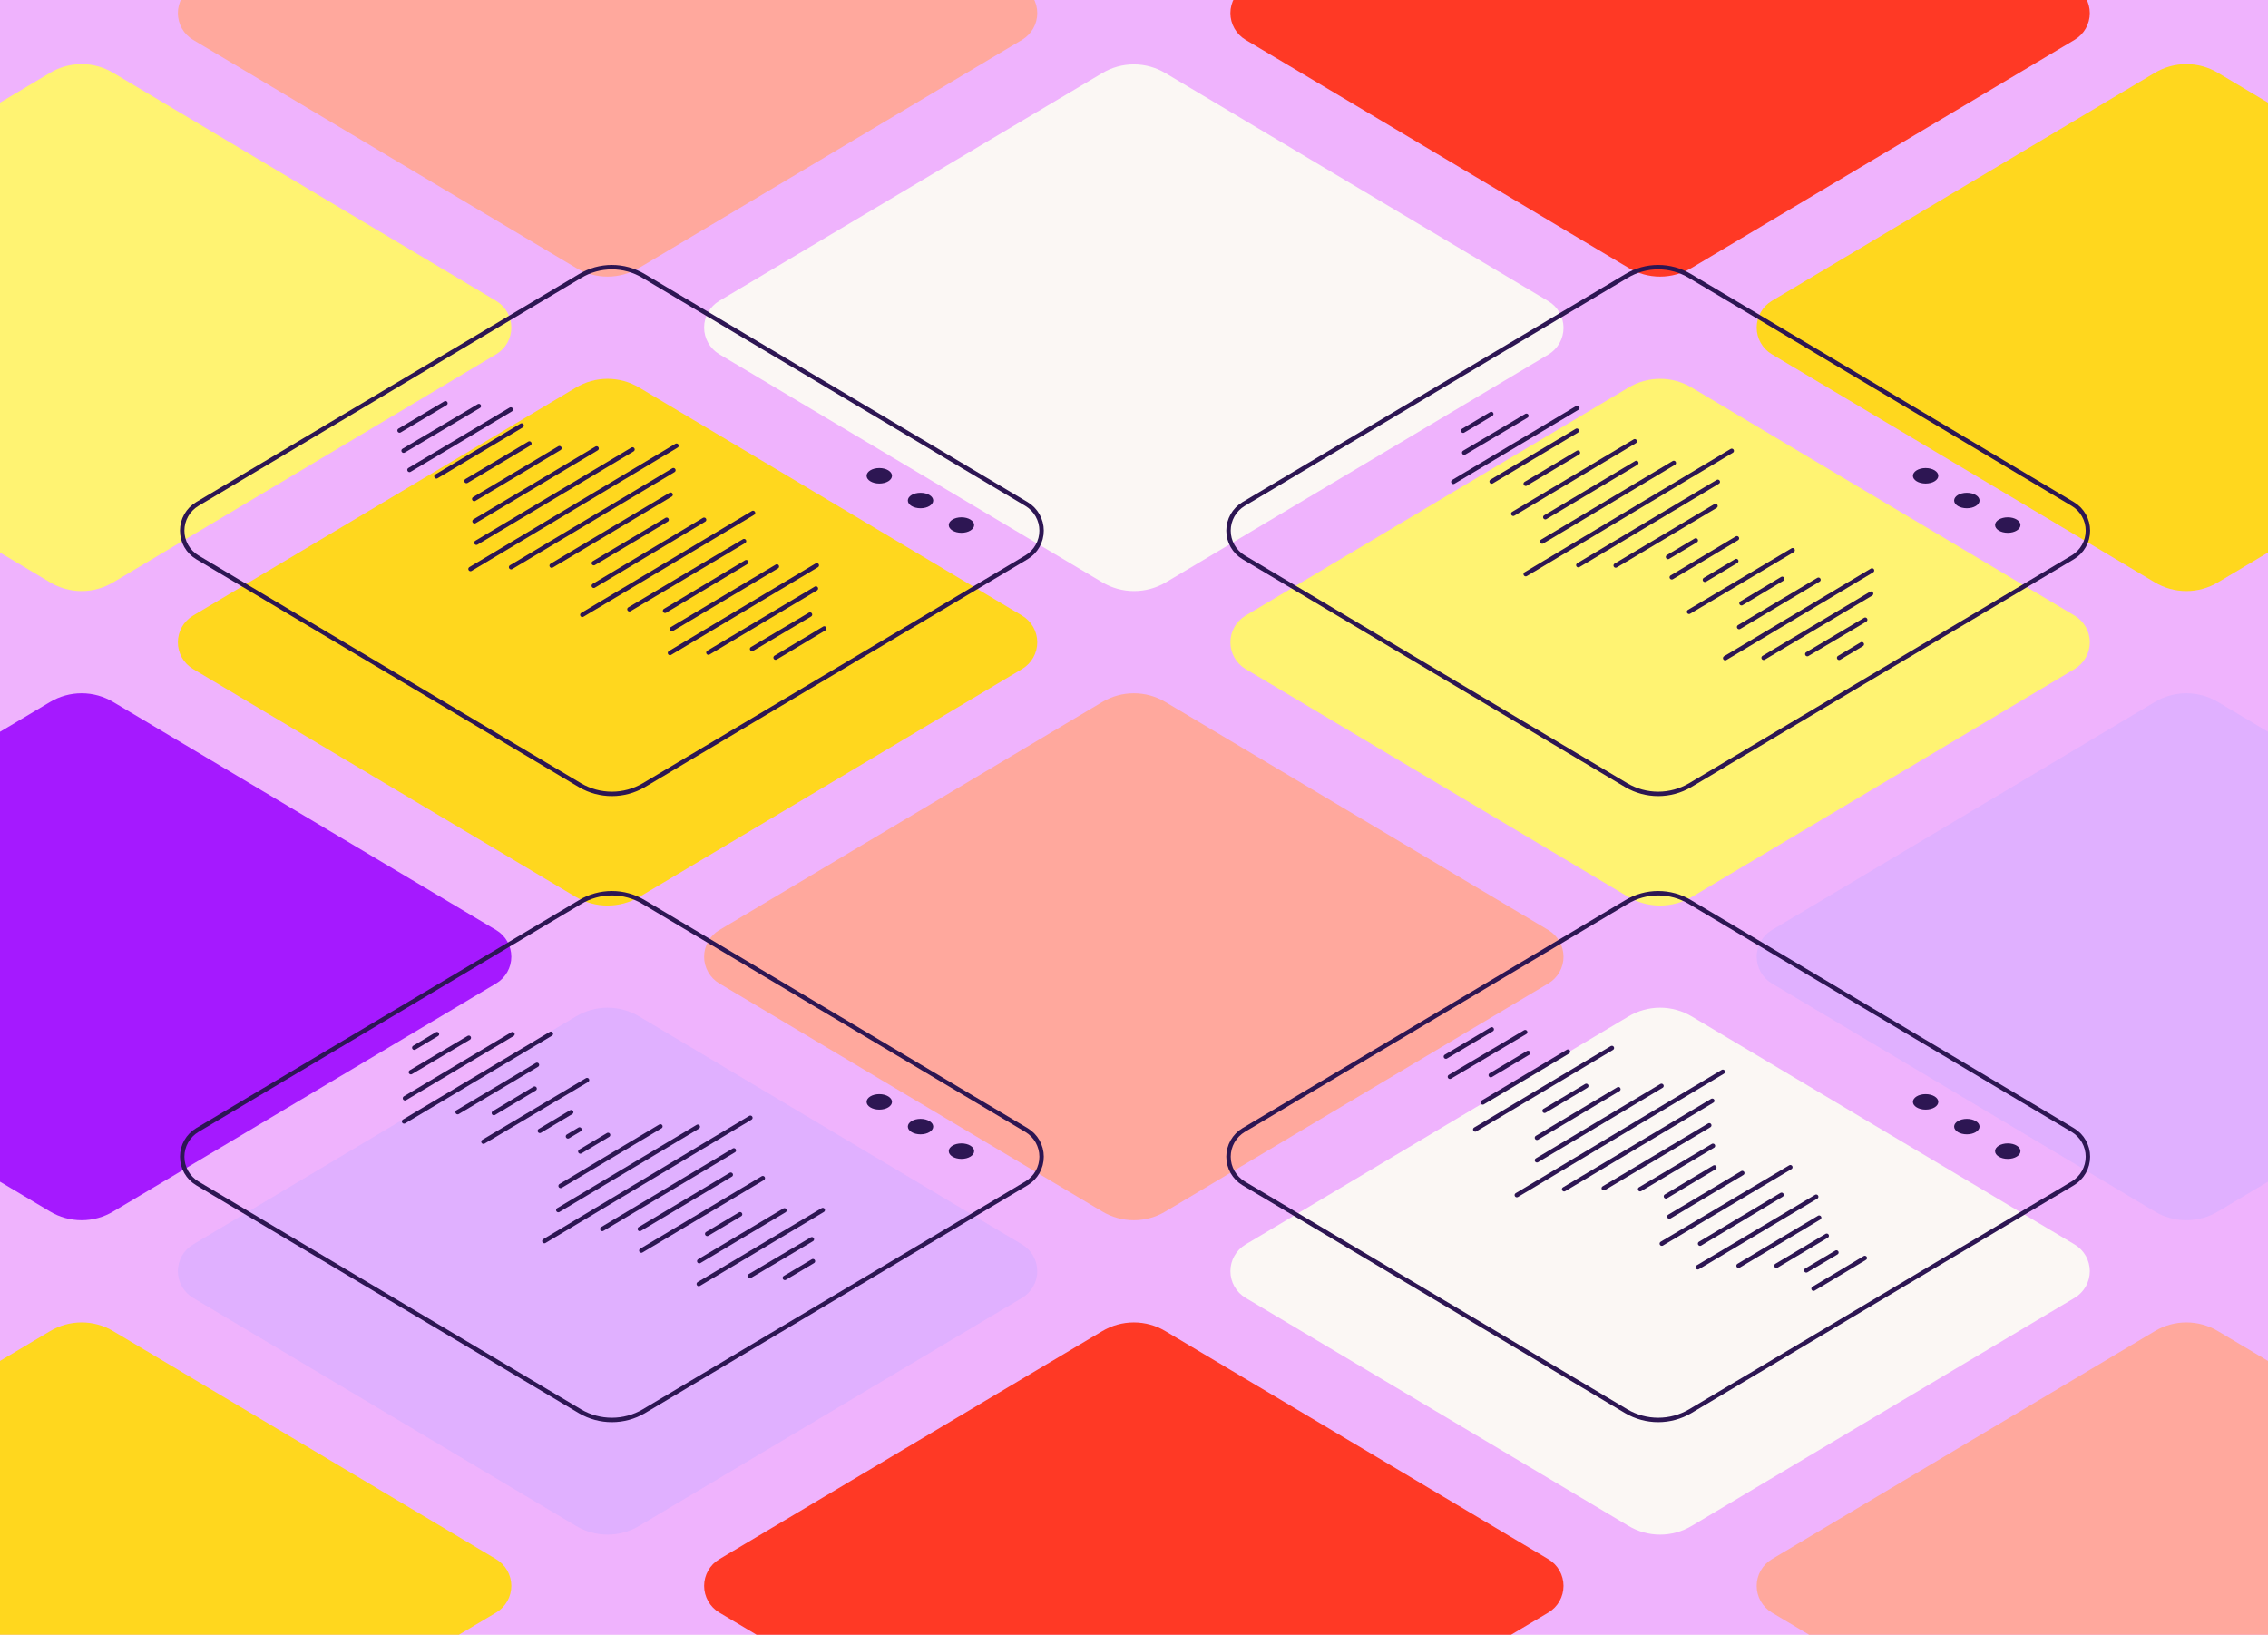
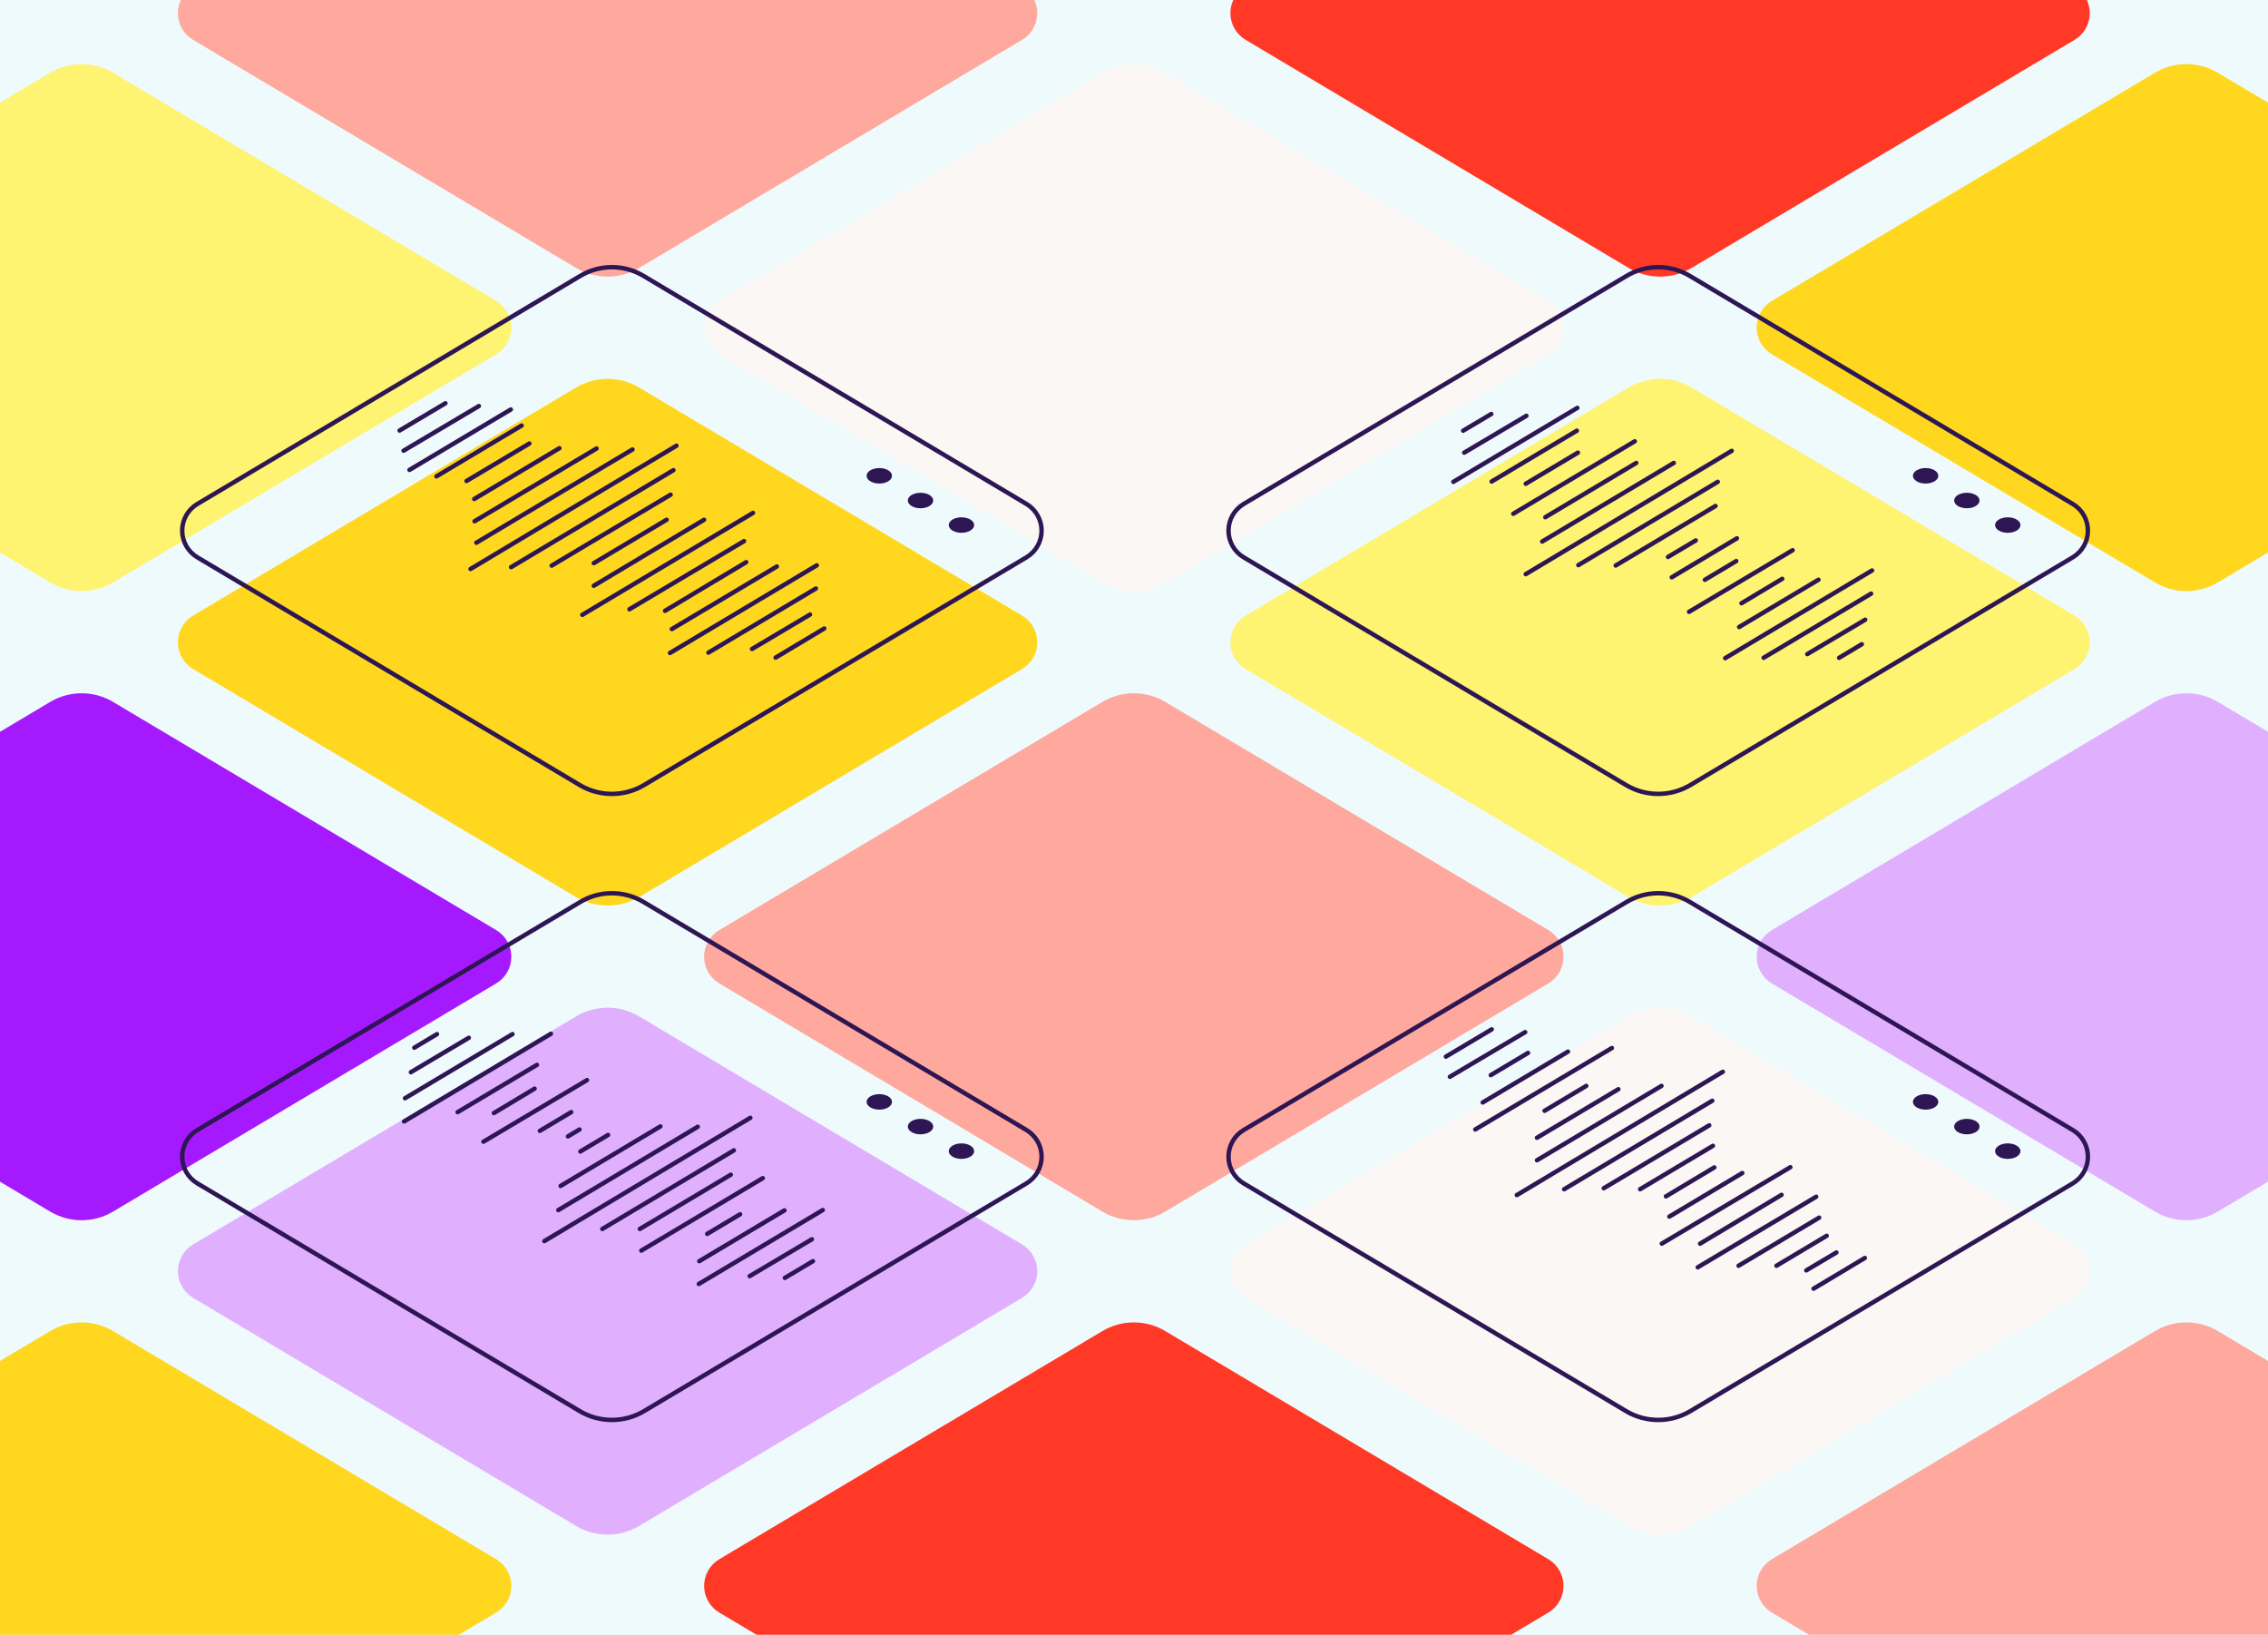
<svg xmlns="http://www.w3.org/2000/svg" width="512" height="369" viewBox="0 0 512 369" fill="none">
  <g clip-path="url(#clip0_6059_34013)">
-     <path d="M512 0H0V369H512V0Z" fill="#EAFD" />
+     <path d="M512 0H0V369H512V0Z" fill="#EffAFD" />
    <path d="M248.796 131.412L162.367 79.947C161.327 79.325 160.466 78.444 159.869 77.39C159.271 76.336 158.957 75.145 158.957 73.933C158.957 72.722 159.271 71.531 159.869 70.477C160.466 69.423 161.327 68.542 162.367 67.92L248.796 16.524C250.959 15.22 253.437 14.531 255.962 14.531C258.488 14.531 260.966 15.22 263.129 16.524L349.558 67.99C350.597 68.612 351.458 69.493 352.055 70.547C352.652 71.601 352.966 72.792 352.966 74.003C352.966 75.215 352.652 76.405 352.055 77.459C351.458 78.513 350.597 79.394 349.558 80.017L263.129 131.482C260.954 132.759 258.475 133.426 255.953 133.414C253.431 133.401 250.958 132.71 248.796 131.412Z" fill="#FBF7F4" />
    <path d="M367.599 60.443L281.17 8.977C280.131 8.355 279.27 7.474 278.673 6.42C278.076 5.366 277.762 4.175 277.762 2.964C277.762 1.752 278.076 0.562 278.673 -0.492C279.27 -1.546 280.131 -2.427 281.17 -3.05L367.599 -54.515C369.762 -55.819 372.241 -56.508 374.767 -56.508C377.293 -56.508 379.771 -55.819 381.935 -54.515L468.361 -3.05C469.401 -2.428 470.262 -1.547 470.859 -0.493C471.457 0.561 471.771 1.752 471.771 2.964C471.771 4.175 471.457 5.366 470.859 6.42C470.262 7.474 469.401 8.355 468.361 8.977L381.935 60.443C379.771 61.747 377.293 62.436 374.767 62.436C372.241 62.436 369.762 61.747 367.599 60.443Z" fill="#FF3925" />
    <path d="M486.407 131.42L399.979 79.954C398.939 79.332 398.079 78.451 397.482 77.397C396.884 76.343 396.57 75.152 396.57 73.941C396.57 72.729 396.884 71.538 397.482 70.484C398.079 69.43 398.939 68.549 399.979 67.927L486.407 16.462C488.571 15.158 491.049 14.469 493.574 14.469C496.1 14.469 498.578 15.158 500.741 16.462L587.17 67.927C588.21 68.549 589.07 69.43 589.667 70.484C590.265 71.538 590.579 72.729 590.579 73.941C590.579 75.152 590.265 76.343 589.667 77.397C589.07 78.451 588.21 79.332 587.17 79.954L500.741 131.42C498.578 132.724 496.1 133.413 493.574 133.413C491.049 133.413 488.571 132.724 486.407 131.42Z" fill="#FFD71E" />
    <path d="M129.994 60.443L43.565 8.977C42.526 8.355 41.665 7.474 41.068 6.42C40.47 5.366 40.156 4.175 40.156 2.964C40.156 1.752 40.47 0.561 41.068 -0.492C41.665 -1.546 42.526 -2.428 43.565 -3.05L129.994 -54.515C132.157 -55.819 134.635 -56.508 137.161 -56.508C139.686 -56.508 142.164 -55.819 144.328 -54.515L230.756 -3.05C231.796 -2.427 232.656 -1.546 233.253 -0.492C233.851 0.562 234.165 1.752 234.165 2.964C234.165 4.175 233.851 5.366 233.253 6.42C232.656 7.474 231.796 8.355 230.756 8.977L144.328 60.443C142.164 61.747 139.686 62.436 137.161 62.436C134.635 62.436 132.157 61.747 129.994 60.443Z" fill="#FFA89D" />
    <path d="M367.599 202.459L281.17 150.994C280.131 150.371 279.27 149.49 278.673 148.436C278.076 147.382 277.762 146.192 277.762 144.98C277.762 143.769 278.076 142.578 278.673 141.524C279.27 140.47 280.131 139.589 281.17 138.966L367.599 87.501C369.762 86.197 372.241 85.508 374.767 85.508C377.293 85.508 379.771 86.197 381.935 87.501L468.361 138.966C469.401 139.588 470.262 140.469 470.859 141.523C471.457 142.577 471.771 143.768 471.771 144.98C471.771 146.191 471.457 147.382 470.859 148.436C470.262 149.49 469.401 150.371 468.361 150.993L381.935 202.459C379.759 203.729 377.286 204.399 374.767 204.399C372.248 204.399 369.774 203.729 367.599 202.459Z" fill="#FFF372" />
    <path d="M486.407 273.435L399.979 221.97C398.939 221.347 398.079 220.466 397.482 219.412C396.884 218.358 396.57 217.168 396.57 215.956C396.57 214.745 396.884 213.554 397.482 212.5C398.079 211.446 398.939 210.565 399.979 209.943L486.407 158.477C488.571 157.173 491.049 156.484 493.574 156.484C496.1 156.484 498.578 157.173 500.741 158.477L587.17 209.942C588.21 210.565 589.07 211.446 589.667 212.5C590.265 213.554 590.579 214.744 590.579 215.956C590.579 217.167 590.265 218.358 589.667 219.412C589.07 220.466 588.21 221.347 587.17 221.969L500.741 273.435C498.578 274.738 496.1 275.427 493.574 275.427C491.049 275.427 488.571 274.738 486.407 273.435Z" fill="#E0B0FF" />
    <path d="M11.261 131.42L-75.167 79.954C-76.207 79.332 -77.067 78.451 -77.665 77.397C-78.262 76.343 -78.576 75.152 -78.576 73.941C-78.576 72.729 -78.262 71.538 -77.665 70.484C-77.067 69.43 -76.207 68.549 -75.167 67.927L11.261 16.462C13.424 15.158 15.902 14.469 18.428 14.469C20.954 14.469 23.432 15.158 25.596 16.462L112.025 67.927C113.064 68.549 113.924 69.43 114.522 70.484C115.119 71.538 115.433 72.729 115.433 73.941C115.433 75.152 115.119 76.343 114.522 77.397C113.924 78.451 113.064 79.332 112.025 79.954L25.596 131.42C23.432 132.724 20.954 133.413 18.428 133.413C15.902 133.413 13.424 132.724 11.261 131.42Z" fill="#FFF372" />
    <path d="M129.994 202.459L43.565 150.994C42.526 150.371 41.665 149.49 41.068 148.436C40.47 147.382 40.156 146.192 40.156 144.98C40.156 143.769 40.47 142.578 41.068 141.524C41.665 140.47 42.526 139.589 43.565 138.966L129.994 87.501C132.157 86.197 134.635 85.508 137.161 85.508C139.686 85.508 142.164 86.197 144.328 87.501L230.756 138.966C231.796 139.589 232.656 140.47 233.253 141.524C233.851 142.578 234.165 143.768 234.165 144.98C234.165 146.191 233.851 147.382 233.253 148.436C232.656 149.49 231.796 150.371 230.756 150.993L144.328 202.459C142.153 203.729 139.679 204.399 137.161 204.399C134.642 204.399 132.168 203.729 129.994 202.459Z" fill="#FFD71E" />
    <path d="M248.796 273.435L162.367 221.97C161.327 221.348 160.466 220.467 159.869 219.413C159.271 218.359 158.957 217.168 158.957 215.956C158.957 214.745 159.271 213.554 159.869 212.5C160.466 211.446 161.327 210.565 162.367 209.943L248.796 158.477C250.959 157.173 253.437 156.484 255.962 156.484C258.488 156.484 260.966 157.173 263.129 158.477L349.558 209.943C350.597 210.565 351.458 211.446 352.055 212.5C352.652 213.554 352.966 214.745 352.966 215.956C352.966 217.168 352.652 218.358 352.055 219.412C351.458 220.466 350.597 221.347 349.558 221.97L263.129 273.435C260.966 274.738 258.488 275.427 255.962 275.427C253.437 275.427 250.959 274.738 248.796 273.435Z" fill="#FFA89D" />
    <path d="M367.599 344.403L281.17 292.939C280.131 292.316 279.27 291.435 278.673 290.382C278.076 289.328 277.762 288.137 277.762 286.926C277.762 285.714 278.076 284.523 278.673 283.47C279.27 282.416 280.131 281.535 281.17 280.912L367.599 229.446C369.762 228.142 372.241 227.453 374.767 227.453C377.293 227.453 379.771 228.142 381.935 229.446L468.361 280.912C469.401 281.534 470.262 282.415 470.859 283.469C471.457 284.523 471.771 285.714 471.771 286.926C471.771 288.137 471.457 289.328 470.859 290.382C470.262 291.436 469.401 292.317 468.361 292.939L381.935 344.403C379.771 345.707 377.293 346.397 374.767 346.397C372.24 346.397 369.762 345.707 367.599 344.403Z" fill="#FBF7F4" />
    <path d="M486.407 415.443L399.979 363.977C398.939 363.355 398.079 362.474 397.482 361.42C396.884 360.366 396.57 359.175 396.57 357.964C396.57 356.752 396.884 355.562 397.482 354.508C398.079 353.454 398.939 352.573 399.979 351.951L486.407 300.486C488.57 299.182 491.048 298.492 493.574 298.492C496.1 298.492 498.578 299.182 500.741 300.486L587.17 351.951C588.21 352.573 589.07 353.454 589.667 354.508C590.265 355.562 590.579 356.752 590.579 357.964C590.579 359.175 590.265 360.366 589.667 361.42C589.07 362.474 588.21 363.355 587.17 363.977L500.742 415.443C498.567 416.715 496.093 417.385 493.574 417.385C491.056 417.385 488.582 416.715 486.407 415.443Z" fill="#FFA89D" />
    <path d="M11.261 273.435L-75.167 221.97C-76.207 221.348 -77.067 220.466 -77.665 219.413C-78.262 218.359 -78.576 217.168 -78.576 215.956C-78.576 214.745 -78.262 213.554 -77.665 212.5C-77.067 211.446 -76.207 210.565 -75.167 209.943L11.261 158.477C13.424 157.173 15.902 156.484 18.428 156.484C20.954 156.484 23.432 157.173 25.596 158.477L112.025 209.943C113.064 210.565 113.924 211.446 114.522 212.5C115.119 213.554 115.433 214.745 115.433 215.956C115.433 217.168 115.119 218.358 114.522 219.412C113.924 220.466 113.064 221.347 112.025 221.97L25.596 273.435C23.432 274.738 20.954 275.427 18.428 275.427C15.902 275.427 13.425 274.738 11.261 273.435Z" fill="#A519FF" />
    <path d="M129.994 344.403L43.565 292.939C42.526 292.317 41.665 291.436 41.068 290.382C40.47 289.328 40.156 288.137 40.156 286.926C40.156 285.714 40.47 284.523 41.068 283.469C41.665 282.416 42.526 281.535 43.565 280.912L129.994 229.446C132.157 228.142 134.635 227.453 137.161 227.453C139.686 227.453 142.164 228.142 144.328 229.446L230.756 280.912C231.796 281.535 232.656 282.416 233.253 283.47C233.851 284.523 234.165 285.714 234.165 286.926C234.165 288.137 233.851 289.328 233.253 290.382C232.656 291.435 231.796 292.316 230.756 292.939L144.328 344.403C142.165 345.707 139.687 346.397 137.161 346.397C134.635 346.397 132.157 345.707 129.994 344.403Z" fill="#E0B0FF" />
    <path d="M248.796 415.443L162.367 363.977C161.327 363.355 160.466 362.474 159.869 361.42C159.271 360.366 158.957 359.175 158.957 357.964C158.957 356.752 159.271 355.561 159.869 354.507C160.466 353.454 161.327 352.573 162.367 351.951L248.796 300.486C250.959 299.182 253.437 298.492 255.963 298.492C258.488 298.492 260.966 299.182 263.129 300.486L349.558 351.951C350.597 352.573 351.458 353.454 352.055 354.508C352.652 355.562 352.966 356.752 352.966 357.964C352.966 359.175 352.652 360.366 352.055 361.42C351.458 362.474 350.597 363.355 349.558 363.977L263.129 415.443C260.955 416.715 258.481 417.384 255.963 417.384C253.444 417.384 250.97 416.715 248.796 415.443Z" fill="#FF3925" />
    <path d="M11.261 415.443L-75.167 363.977C-76.207 363.355 -77.067 362.474 -77.665 361.42C-78.262 360.366 -78.576 359.175 -78.576 357.964C-78.576 356.752 -78.262 355.562 -77.665 354.508C-77.067 353.454 -76.207 352.573 -75.167 351.951L11.261 300.486C13.424 299.182 15.902 298.492 18.428 298.492C20.954 298.492 23.433 299.182 25.596 300.486L112.025 351.951C113.064 352.573 113.924 353.454 114.522 354.508C115.119 355.562 115.433 356.752 115.433 357.964C115.433 359.175 115.119 360.366 114.522 361.42C113.924 362.474 113.064 363.355 112.025 363.977L25.596 415.443C23.421 416.715 20.947 417.384 18.428 417.384C15.909 417.384 13.436 416.715 11.261 415.443Z" fill="#FFD71E" />
    <path d="M367.172 177.255L280.746 125.79C279.706 125.168 278.845 124.287 278.248 123.233C277.65 122.179 277.336 120.988 277.336 119.776C277.336 118.565 277.65 117.374 278.248 116.32C278.845 115.266 279.706 114.385 280.746 113.763L367.172 62.297C369.336 60.994 371.814 60.305 374.34 60.305C376.866 60.305 379.345 60.994 381.508 62.297L467.937 113.763C468.976 114.385 469.837 115.266 470.434 116.32C471.031 117.374 471.345 118.565 471.345 119.776C471.345 120.988 471.031 122.179 470.434 123.233C469.837 124.287 468.976 125.168 467.937 125.79L381.508 177.255C379.333 178.526 376.859 179.196 374.34 179.196C371.821 179.196 369.347 178.526 367.172 177.255V177.255Z" stroke="#2D1653" />
    <path d="M453.251 120.262C454.834 120.262 456.118 119.479 456.118 118.514C456.118 117.548 454.834 116.766 453.251 116.766C451.669 116.766 450.385 117.548 450.385 118.514C450.385 119.479 451.669 120.262 453.251 120.262Z" fill="#2D1653" />
    <path d="M444.013 114.723C445.596 114.723 446.88 113.94 446.88 112.975C446.88 112.009 445.596 111.227 444.013 111.227C442.428 111.227 441.146 112.009 441.146 112.975C441.146 113.94 442.428 114.723 444.013 114.723Z" fill="#2D1653" />
    <path d="M434.707 109.145C436.291 109.145 437.573 108.362 437.573 107.397C437.573 106.431 436.291 105.648 434.707 105.648C433.124 105.648 431.84 106.431 431.84 107.397C431.84 108.362 433.124 109.145 434.707 109.145Z" fill="#2D1653" />
    <path d="M415.182 148.479L420.3 145.414" stroke="#2D1653" stroke-linecap="round" />
    <path d="M407.994 147.645L421.07 139.883" stroke="#2D1653" stroke-linecap="round" />
    <path d="M398.137 148.475L422.401 134" stroke="#2D1653" stroke-linecap="round" />
    <path d="M389.463 148.555L422.608 128.766" stroke="#2D1653" stroke-linecap="round" />
    <path d="M392.609 141.531L410.519 130.859" stroke="#2D1653" stroke-linecap="round" />
    <path d="M393.143 136.165L402.334 130.656" stroke="#2D1653" stroke-linecap="round" />
    <path d="M381.303 138.098L404.685 124.195" stroke="#2D1653" stroke-linecap="round" />
    <path d="M384.881 130.866L391.958 126.641" stroke="#2D1653" stroke-linecap="round" />
    <path d="M377.404 130.305L392.106 121.508" stroke="#2D1653" stroke-linecap="round" />
    <path d="M376.555 125.716L382.818 121.984" stroke="#2D1653" stroke-linecap="round" />
    <path d="M364.744 127.644L387.269 114.211" stroke="#2D1653" stroke-linecap="round" />
    <path d="M356.307 127.564L387.788 108.758" stroke="#2D1653" stroke-linecap="round" />
    <path d="M344.434 129.596L390.934 101.766" stroke="#2D1653" stroke-linecap="round" />
    <path d="M348.158 122.229L377.858 104.492" stroke="#2D1653" stroke-linecap="round" />
    <path d="M348.857 116.74L369.393 104.492" stroke="#2D1653" stroke-linecap="round" />
    <path d="M341.623 115.964L369.046 99.609" stroke="#2D1653" stroke-linecap="round" />
    <path d="M344.434 109.192L356.214 102.172" stroke="#2D1653" stroke-linecap="round" />
    <path d="M336.74 108.687L355.97 97.219" stroke="#2D1653" stroke-linecap="round" />
    <path d="M328.092 108.758L356.078 92.07" stroke="#2D1653" stroke-linecap="round" />
    <path d="M330.547 102.17L344.584 93.852" stroke="#2D1653" stroke-linecap="round" />
    <path d="M330.309 97.218L336.654 93.445" stroke="#2D1653" stroke-linecap="round" />
    <path d="M98.646 233.422L93.527 236.486" stroke="#2D1653" stroke-linecap="round" />
    <path d="M105.832 234.25L92.756 242.012" stroke="#2D1653" stroke-linecap="round" />
    <path d="M115.69 233.422L91.426 247.896" stroke="#2D1653" stroke-linecap="round" />
    <path d="M124.366 233.344L91.221 253.133" stroke="#2D1653" stroke-linecap="round" />
    <path d="M121.218 240.359L103.309 251.031" stroke="#2D1653" stroke-linecap="round" />
    <path d="M120.686 245.727L111.494 251.236" stroke="#2D1653" stroke-linecap="round" />
    <path d="M132.523 243.797L109.141 257.7" stroke="#2D1653" stroke-linecap="round" />
    <path d="M128.946 251.031L121.869 255.257" stroke="#2D1653" stroke-linecap="round" />
    <path d="M130.822 254.945L128.217 256.504" stroke="#2D1653" stroke-linecap="round" />
    <path d="M137.273 256.18L131.01 259.912" stroke="#2D1653" stroke-linecap="round" />
    <path d="M149.084 254.25L126.559 267.684" stroke="#2D1653" stroke-linecap="round" />
    <path d="M157.523 254.328L126.041 273.134" stroke="#2D1653" stroke-linecap="round" />
    <path d="M169.395 252.305L122.895 280.135" stroke="#2D1653" stroke-linecap="round" />
    <path d="M165.67 259.664L135.971 277.401" stroke="#2D1653" stroke-linecap="round" />
    <path d="M164.971 265.156L144.436 277.405" stroke="#2D1653" stroke-linecap="round" />
    <path d="M172.204 265.93L144.781 282.284" stroke="#2D1653" stroke-linecap="round" />
    <path d="M167.072 274.086L159.652 278.508" stroke="#2D1653" stroke-linecap="round" />
    <path d="M177.087 273.203L157.857 284.671" stroke="#2D1653" stroke-linecap="round" />
    <path d="M185.736 273.133L157.75 289.821" stroke="#2D1653" stroke-linecap="round" />
    <path d="M183.28 279.727L169.242 288.045" stroke="#2D1653" stroke-linecap="round" />
    <path d="M183.521 284.672L177.176 288.445" stroke="#2D1653" stroke-linecap="round" />
    <path d="M367.172 318.569L280.746 267.102C279.706 266.48 278.845 265.599 278.248 264.546C277.65 263.492 277.336 262.301 277.336 261.089C277.336 259.878 277.65 258.687 278.248 257.633C278.845 256.579 279.706 255.698 280.746 255.076L367.172 203.61C369.336 202.306 371.814 201.617 374.34 201.617C376.866 201.617 379.345 202.306 381.508 203.61L467.937 255.076C468.976 255.698 469.837 256.579 470.434 257.633C471.031 258.687 471.345 259.878 471.345 261.089C471.345 262.301 471.031 263.491 470.434 264.545C469.837 265.599 468.976 266.48 467.937 267.102L381.508 318.569C379.333 319.839 376.859 320.508 374.34 320.508C371.821 320.508 369.348 319.839 367.172 318.569Z" stroke="#2D1653" />
    <path d="M453.251 261.583C454.834 261.583 456.118 260.799 456.118 259.834C456.118 258.867 454.834 258.086 453.251 258.086C451.669 258.086 450.385 258.867 450.385 259.834C450.385 260.799 451.669 261.583 453.251 261.583Z" fill="#2D1653" />
    <path d="M444.013 256.042C445.596 256.042 446.88 255.26 446.88 254.293C446.88 253.328 445.596 252.547 444.013 252.547C442.428 252.547 441.146 253.328 441.146 254.293C441.146 255.26 442.428 256.042 444.013 256.042Z" fill="#2D1653" />
    <path d="M434.707 250.465C436.291 250.465 437.573 249.682 437.573 248.717C437.573 247.752 436.291 246.969 434.707 246.969C433.124 246.969 431.84 247.752 431.84 248.717C431.84 249.682 433.124 250.465 434.707 250.465Z" fill="#2D1653" />
    <path d="M409.41 290.88L420.979 283.953" stroke="#2D1653" stroke-linecap="round" />
    <path d="M407.766 286.748L414.569 282.711" stroke="#2D1653" stroke-linecap="round" />
    <path d="M401.033 285.704L412.378 278.938" stroke="#2D1653" stroke-linecap="round" />
    <path d="M392.484 285.702L410.672 274.844" stroke="#2D1653" stroke-linecap="round" />
    <path d="M383.271 286.052L410.004 270.125" stroke="#2D1653" stroke-linecap="round" />
    <path d="M383.791 280.717L402.184 269.695" stroke="#2D1653" stroke-linecap="round" />
    <path d="M375.152 280.715L404.169 263.461" stroke="#2D1653" stroke-linecap="round" />
    <path d="M376.859 274.607L393.316 264.781" stroke="#2D1653" stroke-linecap="round" />
    <path d="M376.088 270.041L387.007 263.508" stroke="#2D1653" stroke-linecap="round" />
    <path d="M370.258 268.422L386.691 258.633" stroke="#2D1653" stroke-linecap="round" />
    <path d="M362.051 268.206L385.863 254.008" stroke="#2D1653" stroke-linecap="round" />
    <path d="M353.104 268.432L386.539 248.461" stroke="#2D1653" stroke-linecap="round" />
    <path d="M342.424 269.752L388.926 241.922" stroke="#2D1653" stroke-linecap="round" />
    <path d="M346.969 261.896L375.079 245.109" stroke="#2D1653" stroke-linecap="round" />
    <path d="M346.969 256.815L365.349 245.852" stroke="#2D1653" stroke-linecap="round" />
    <path d="M348.689 250.722L358.099 245.109" stroke="#2D1653" stroke-linecap="round" />
    <path d="M333.039 254.941L363.884 236.555" stroke="#2D1653" stroke-linecap="round" />
    <path d="M334.732 248.842L353.962 237.375" stroke="#2D1653" stroke-linecap="round" />
    <path d="M336.541 242.679L344.951 237.664" stroke="#2D1653" stroke-linecap="round" />
    <path d="M327.318 243.047L344.309 232.977" stroke="#2D1653" stroke-linecap="round" />
    <path d="M326.412 238.498L336.761 232.344" stroke="#2D1653" stroke-linecap="round" />
    <path d="M130.967 177.255L44.54 125.79C43.5 125.168 42.64 124.287 42.042 123.233C41.445 122.179 41.131 120.988 41.131 119.776C41.131 118.565 41.445 117.374 42.042 116.32C42.64 115.266 43.5 114.385 44.54 113.763L130.967 62.297C133.131 60.994 135.609 60.305 138.135 60.305C140.661 60.305 143.139 60.994 145.303 62.297L231.731 113.763C232.771 114.385 233.631 115.266 234.228 116.32C234.826 117.374 235.14 118.565 235.14 119.776C235.14 120.988 234.826 122.179 234.228 123.233C233.631 124.287 232.771 125.168 231.731 125.79L145.303 177.255C143.128 178.526 140.654 179.196 138.135 179.196C135.616 179.196 133.142 178.526 130.967 177.255V177.255Z" stroke="#2D1653" />
    <path d="M217.046 120.262C218.629 120.262 219.913 119.479 219.913 118.514C219.913 117.548 218.629 116.766 217.046 116.766C215.464 116.766 214.18 117.548 214.18 118.514C214.18 119.479 215.464 120.262 217.046 120.262Z" fill="#2D1653" />
    <path d="M207.808 114.723C209.391 114.723 210.675 113.94 210.675 112.975C210.675 112.009 209.391 111.227 207.808 111.227C206.223 111.227 204.941 112.009 204.941 112.975C204.941 113.94 206.223 114.723 207.808 114.723Z" fill="#2D1653" />
    <path d="M198.501 109.145C200.086 109.145 201.368 108.362 201.368 107.397C201.368 106.431 200.086 105.648 198.501 105.648C196.919 105.648 195.635 106.431 195.635 107.397C195.635 108.362 196.919 109.145 198.501 109.145Z" fill="#2D1653" />
    <path d="M175.096 148.433L186.074 141.859" stroke="#2D1653" stroke-linecap="round" />
    <path d="M169.781 146.48L182.857 138.719" stroke="#2D1653" stroke-linecap="round" />
    <path d="M159.924 147.31L184.188 132.836" stroke="#2D1653" stroke-linecap="round" />
    <path d="M151.248 147.391L184.393 127.602" stroke="#2D1653" stroke-linecap="round" />
    <path d="M151.67 141.992L175.375 127.867" stroke="#2D1653" stroke-linecap="round" />
    <path d="M150.137 137.869L168.458 126.891" stroke="#2D1653" stroke-linecap="round" />
    <path d="M142.094 137.524L167.965 122.141" stroke="#2D1653" stroke-linecap="round" />
    <path d="M131.463 138.779L169.993 115.773" stroke="#2D1653" stroke-linecap="round" />
    <path d="M134.053 132.215L158.947 117.32" stroke="#2D1653" stroke-linecap="round" />
    <path d="M134.053 127.11L150.486 117.32" stroke="#2D1653" stroke-linecap="round" />
    <path d="M124.541 127.669L151.394 111.656" stroke="#2D1653" stroke-linecap="round" />
    <path d="M115.379 128.02L152.021 106.133" stroke="#2D1653" stroke-linecap="round" />
    <path d="M106.219 128.432L152.721 100.602" stroke="#2D1653" stroke-linecap="round" />
    <path d="M107.543 122.501L142.786 101.453" stroke="#2D1653" stroke-linecap="round" />
    <path d="M107.129 117.659L134.68 101.227" stroke="#2D1653" stroke-linecap="round" />
    <path d="M107.059 112.632L126.289 101.164" stroke="#2D1653" stroke-linecap="round" />
    <path d="M105.312 108.57L119.507 100.109" stroke="#2D1653" stroke-linecap="round" />
    <path d="M98.527 107.523L117.757 96.055" stroke="#2D1653" stroke-linecap="round" />
    <path d="M92.445 106.065L115.311 92.43" stroke="#2D1653" stroke-linecap="round" />
    <path d="M91.113 101.726L108.104 91.656" stroke="#2D1653" stroke-linecap="round" />
    <path d="M90.207 97.177L100.556 91.023" stroke="#2D1653" stroke-linecap="round" />
    <path d="M130.967 318.569L44.54 267.102C43.5 266.48 42.64 265.599 42.042 264.545C41.445 263.491 41.131 262.301 41.131 261.089C41.131 259.878 41.445 258.687 42.042 257.633C42.64 256.579 43.5 255.698 44.54 255.076L130.967 203.61C133.131 202.306 135.609 201.617 138.135 201.617C140.661 201.617 143.14 202.306 145.303 203.61L231.732 255.076C232.771 255.698 233.632 256.579 234.229 257.633C234.826 258.687 235.14 259.878 235.14 261.089C235.14 262.301 234.826 263.491 234.229 264.545C233.632 265.599 232.771 266.48 231.732 267.102L145.303 318.569C143.128 319.839 140.654 320.508 138.135 320.508C135.616 320.508 133.142 319.839 130.967 318.569V318.569Z" stroke="#2D1653" />
    <path d="M217.046 261.583C218.629 261.583 219.913 260.799 219.913 259.834C219.913 258.867 218.629 258.086 217.046 258.086C215.464 258.086 214.18 258.867 214.18 259.834C214.18 260.799 215.464 261.583 217.046 261.583Z" fill="#2D1653" />
    <path d="M207.808 256.042C209.391 256.042 210.675 255.26 210.675 254.293C210.675 253.328 209.391 252.547 207.808 252.547C206.223 252.547 204.941 253.328 204.941 254.293C204.941 255.26 206.223 256.042 207.808 256.042Z" fill="#2D1653" />
    <path d="M198.501 250.465C200.086 250.465 201.368 249.682 201.368 248.717C201.368 247.752 200.086 246.969 198.501 246.969C196.919 246.969 195.635 247.752 195.635 248.717C195.635 249.682 196.919 250.465 198.501 250.465Z" fill="#2D1653" />
  </g>
  <defs>
    <clipPath id="clip0_6059_34013">
      <rect width="512" height="369" fill="white" />
    </clipPath>
  </defs>
</svg>
